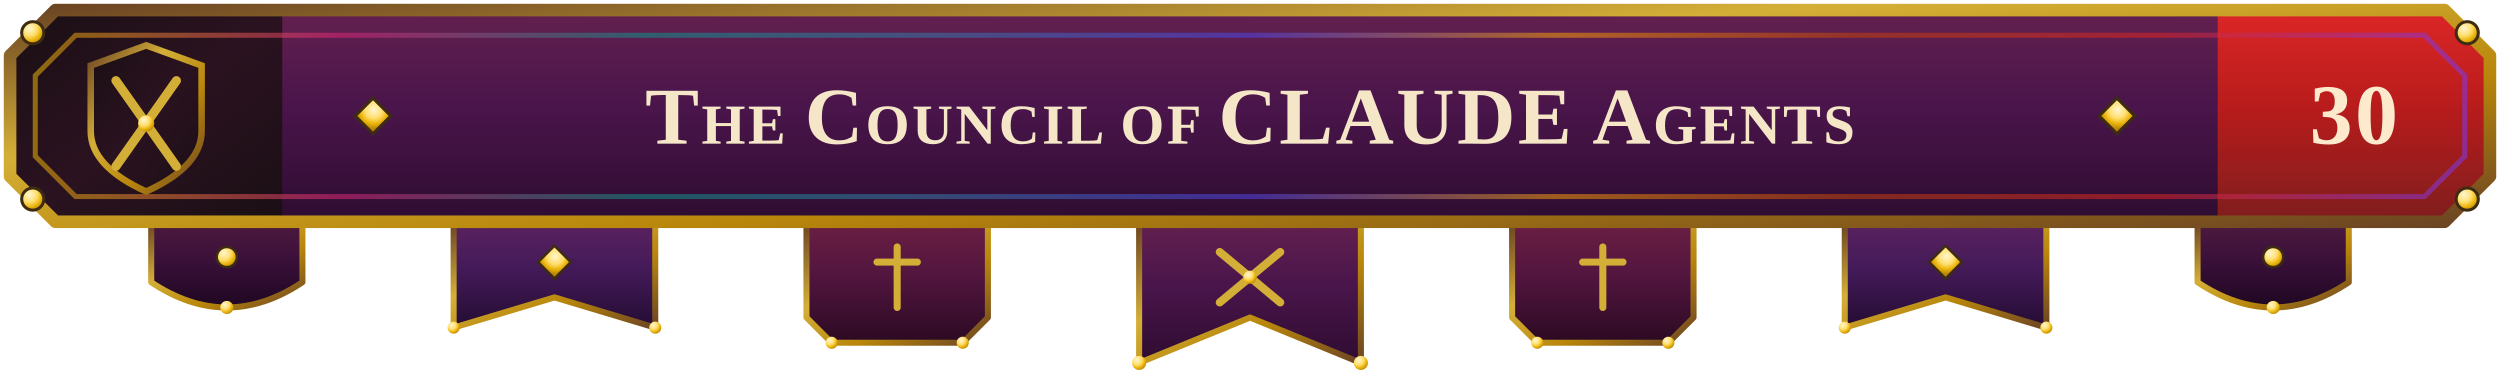
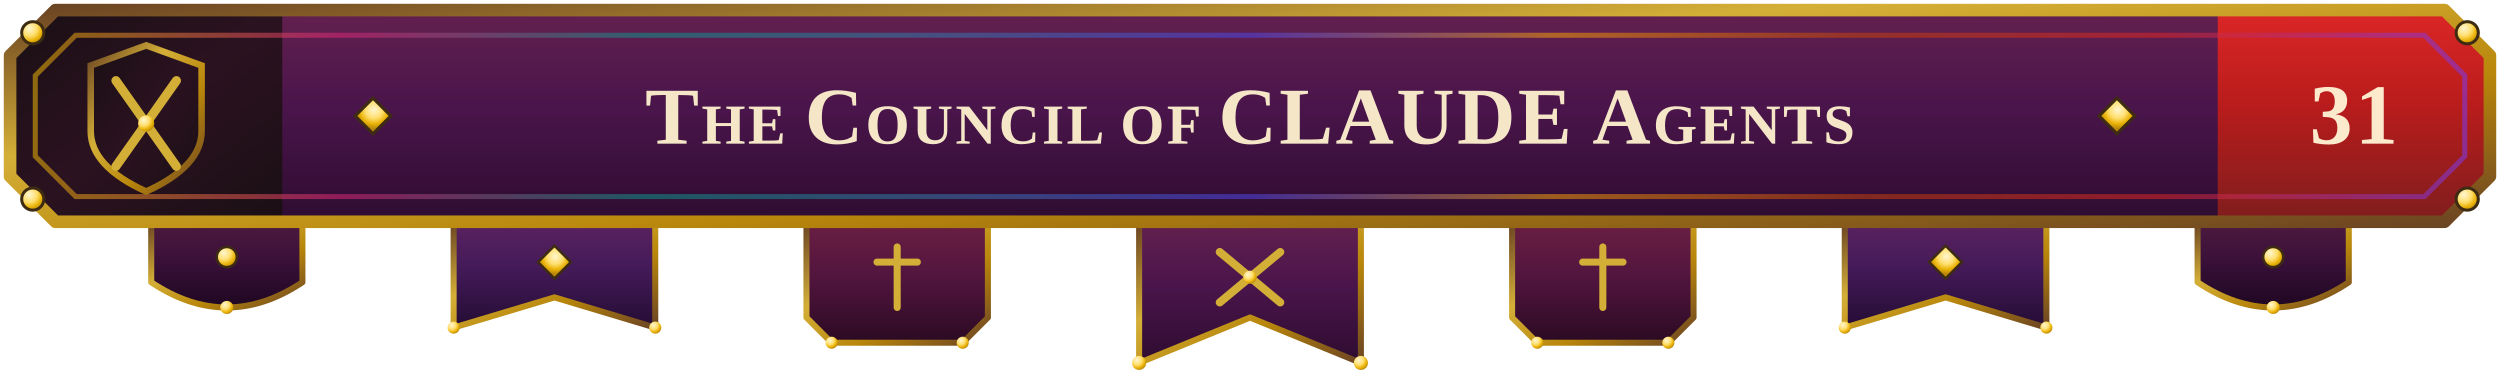
- <svg xmlns="http://www.w3.org/2000/svg" width="372" height="57" viewBox="0 0 496 76" role="img" aria-label="The Council of CLAUDE Agents: 30">
+ <svg xmlns="http://www.w3.org/2000/svg" width="372" height="57" viewBox="0 0 496 76" role="img" aria-label="The Council of CLAUDE Agents: 31">
  <defs>
    <linearGradient id="bdgBgGrad" x1="0%" y1="0%" x2="100%" y2="100%">
      <stop offset="0%" stop-color="#1a0f14" />
      <stop offset="50%" stop-color="#2b1220" />
      <stop offset="100%" stop-color="#1a0f14" />
    </linearGradient>
    <linearGradient id="bdgBronzeGrad" x1="0%" y1="0%" x2="100%" y2="100%">
      <stop offset="0%" stop-color="#6b4423" />
      <stop offset="35%" stop-color="#d4af37" />
      <stop offset="65%" stop-color="#b8860b" />
      <stop offset="100%" stop-color="#6b4423" />
    </linearGradient>
    <linearGradient id="bdgCouncilGrad" x1="0%" y1="0%" x2="100%" y2="0%">
      <stop offset="0%" stop-color="#eab308" />
      <stop offset="12.5%" stop-color="#db2777" />
      <stop offset="25%" stop-color="#0d9488" />
      <stop offset="37.5%" stop-color="#3776ab" />
      <stop offset="50%" stop-color="#4f46e5" />
      <stop offset="62.5%" stop-color="#f59e0b" />
      <stop offset="75%" stop-color="#c2410c" />
      <stop offset="87.5%" stop-color="#dc2626" />
      <stop offset="100%" stop-color="#7c3aed" />
    </linearGradient>
    <linearGradient id="bdgPlumGrad" x1="0%" y1="0%" x2="0%" y2="100%">
      <stop offset="0%" stop-color="#63204f" />
      <stop offset="45%" stop-color="#4a154b" />
      <stop offset="100%" stop-color="#2e0c30" />
    </linearGradient>
    <linearGradient id="bdgCountGrad" x1="0%" y1="0%" x2="0%" y2="100%">
      <stop offset="0%" stop-color="#dc2626" />
      <stop offset="45%" stop-color="#b91c1c" />
      <stop offset="100%" stop-color="#7f1d1d" />
    </linearGradient>
    <radialGradient id="bdgGemGrad" cx="35%" cy="30%" r="75%">
      <stop offset="0%" stop-color="#fff6d0" />
      <stop offset="45%" stop-color="#ffdf70" />
      <stop offset="75%" stop-color="#eab308" />
      <stop offset="100%" stop-color="#b8860b" />
    </radialGradient>
    <linearGradient id="penPlumDeep" x1="0%" y1="0%" x2="0%" y2="100%">
      <stop offset="0%" stop-color="#4e1a40" />
      <stop offset="45%" stop-color="#3a1039" />
      <stop offset="100%" stop-color="#1e0722" />
    </linearGradient>
    <linearGradient id="penPlumWarm" x1="0%" y1="0%" x2="0%" y2="100%">
      <stop offset="0%" stop-color="#6b1f43" />
      <stop offset="45%" stop-color="#52153e" />
      <stop offset="100%" stop-color="#2b0a22" />
    </linearGradient>
    <linearGradient id="penPlumCool" x1="0%" y1="0%" x2="0%" y2="100%">
      <stop offset="0%" stop-color="#5b2260" />
      <stop offset="45%" stop-color="#431a58" />
      <stop offset="100%" stop-color="#240c33" />
    </linearGradient>
  </defs>
  <path d="M 11 2 L 485 2 L 494 11 L 494 35 L 485 44 L 11 44 L 2 35 L 2 11 Z" fill="url(#bdgPlumGrad)" />
  <path d="M 11 2 L 56 2 L 56 44 L 11 44 L 2 35 L 2 11 Z" fill="url(#bdgBgGrad)" />
  <line x1="56" y1="3" x2="56" y2="43" stroke="url(#bdgBronzeGrad)" stroke-width="1.5" />
  <path d="M 440 2 L 485 2 L 494 11 L 494 35 L 485 44 L 440 44 Z" fill="url(#bdgCountGrad)" />
  <line x1="440" y1="3" x2="440" y2="43" stroke="url(#bdgBronzeGrad)" stroke-width="1.5" />
  <path d="M 15 7 L 481 7 L 489 15 L 489 31 L 481 39 L 15 39 L 7 31 L 7 15 Z" fill="none" stroke="url(#bdgCouncilGrad)" stroke-width="1" opacity="0.55" />
  <g stroke="url(#bdgBronzeGrad)" stroke-width="1.2" stroke-linejoin="round">
    <path d="M 30 44 L 60 44 L 60 56 Q 45 66 30 56 Z" fill="url(#penPlumDeep)" />
    <path d="M 90 44 L 130 44 L 130 65 L 110 59 L 90 65 Z" fill="url(#penPlumCool)" />
    <path d="M 160 44 L 196 44 L 196 63 L 191 68 L 165 68 L 160 63 Z" fill="url(#penPlumWarm)" />
    <path d="M 226 44 L 270 44 L 270 72 L 248 63 L 226 72 Z" fill="url(#bdgPlumGrad)" />
    <path d="M 300 44 L 336 44 L 336 63 L 331 68 L 305 68 L 300 63 Z" fill="url(#penPlumWarm)" />
    <path d="M 366 44 L 406 44 L 406 65 L 386 59 L 366 65 Z" fill="url(#penPlumCool)" />
    <path d="M 436 44 L 466 44 L 466 56 Q 451 66 436 56 Z" fill="url(#penPlumDeep)" />
  </g>
  <g fill="url(#bdgGemGrad)">
    <circle cx="45" cy="61" r="1.3" />
    <circle cx="451" cy="61" r="1.3" />
    <circle cx="90" cy="65" r="1.2" />
    <circle cx="130" cy="65" r="1.2" />
    <circle cx="366" cy="65" r="1.2" />
    <circle cx="406" cy="65" r="1.2" />
    <circle cx="165" cy="68" r="1.2" />
    <circle cx="191" cy="68" r="1.2" />
    <circle cx="305" cy="68" r="1.2" />
    <circle cx="331" cy="68" r="1.2" />
    <circle cx="226" cy="72" r="1.4" />
    <circle cx="270" cy="72" r="1.4" />
  </g>
  <g fill="url(#bdgGemGrad)" stroke="#3d2b12" stroke-width="0.5">
    <circle cx="45" cy="51" r="2" />
    <circle cx="451" cy="51" r="2" />
    <rect width="4.6" height="4.6" transform="translate(110,52) rotate(45) translate(-2.3,-2.3)" />
    <rect width="4.6" height="4.6" transform="translate(386,52) rotate(45) translate(-2.3,-2.3)" />
  </g>
  <g stroke="#d4af37" stroke-width="1.4" stroke-linecap="round">
    <line x1="178" y1="49" x2="178" y2="61" />
    <line x1="174" y1="52" x2="182" y2="52" />
    <line x1="318" y1="49" x2="318" y2="61" />
    <line x1="314" y1="52" x2="322" y2="52" />
  </g>
  <path d="M 242 50 L 254 60 M 254 50 L 242 60" stroke="#d4af37" stroke-width="1.6" stroke-linecap="round" />
  <circle cx="248" cy="55" r="1.3" fill="url(#bdgGemGrad)" />
  <path d="M 11 2 L 485 2 L 494 11 L 494 35 L 485 44 L 11 44 L 2 35 L 2 11 Z" fill="none" stroke="url(#bdgBronzeGrad)" stroke-width="2.5" stroke-linejoin="round" />
  <path d="M 29 9 L 40 13 L 40 26 Q 40 33 29 38 Q 18 33 18 26 L 18 13 Z" fill="url(#bdgBgGrad)" stroke="url(#bdgBronzeGrad)" stroke-width="1.3" />
  <path d="M 23 16 L 35 33 M 35 16 L 23 33" stroke="#d4af37" stroke-width="1.8" stroke-linecap="round" />
  <circle cx="29" cy="24.5" r="1.6" fill="url(#bdgGemGrad)" />
  <rect width="5" height="5" fill="url(#bdgGemGrad)" stroke="#3d2b12" stroke-width="0.6" transform="translate(74,23) rotate(45) translate(-2.5,-2.5)" />
  <rect width="5" height="5" fill="url(#bdgGemGrad)" stroke="#3d2b12" stroke-width="0.6" transform="translate(420,23) rotate(45) translate(-2.5,-2.5)" />
  <g fill="url(#bdgGemGrad)" stroke="#3d2b12" stroke-width="0.6">
    <circle cx="6.5" cy="6.5" r="2.2" />
    <circle cx="489.5" cy="6.5" r="2.2" />
    <circle cx="489.5" cy="39.5" r="2.2" />
    <circle cx="6.5" cy="39.5" r="2.2" />
  </g>
  <text x="248" y="28.5" text-anchor="middle" fill="#f5e6c8" font-family="Cinzel, Georgia, 'Times New Roman', serif" font-size="16" font-weight="700" letter-spacing="0.5" style="font-variant: small-caps">The Council of CLAUDE Agents</text>
-   <text x="467" y="28.5" text-anchor="middle" fill="#fdeacd" font-family="Cinzel, Georgia, 'Times New Roman', serif" font-size="17" font-weight="700" letter-spacing="0.5">30</text>
+   <text x="467" y="28.5" text-anchor="middle" fill="#fdeacd" font-family="Cinzel, Georgia, 'Times New Roman', serif" font-size="17" font-weight="700" letter-spacing="0.5">31</text>
</svg>
